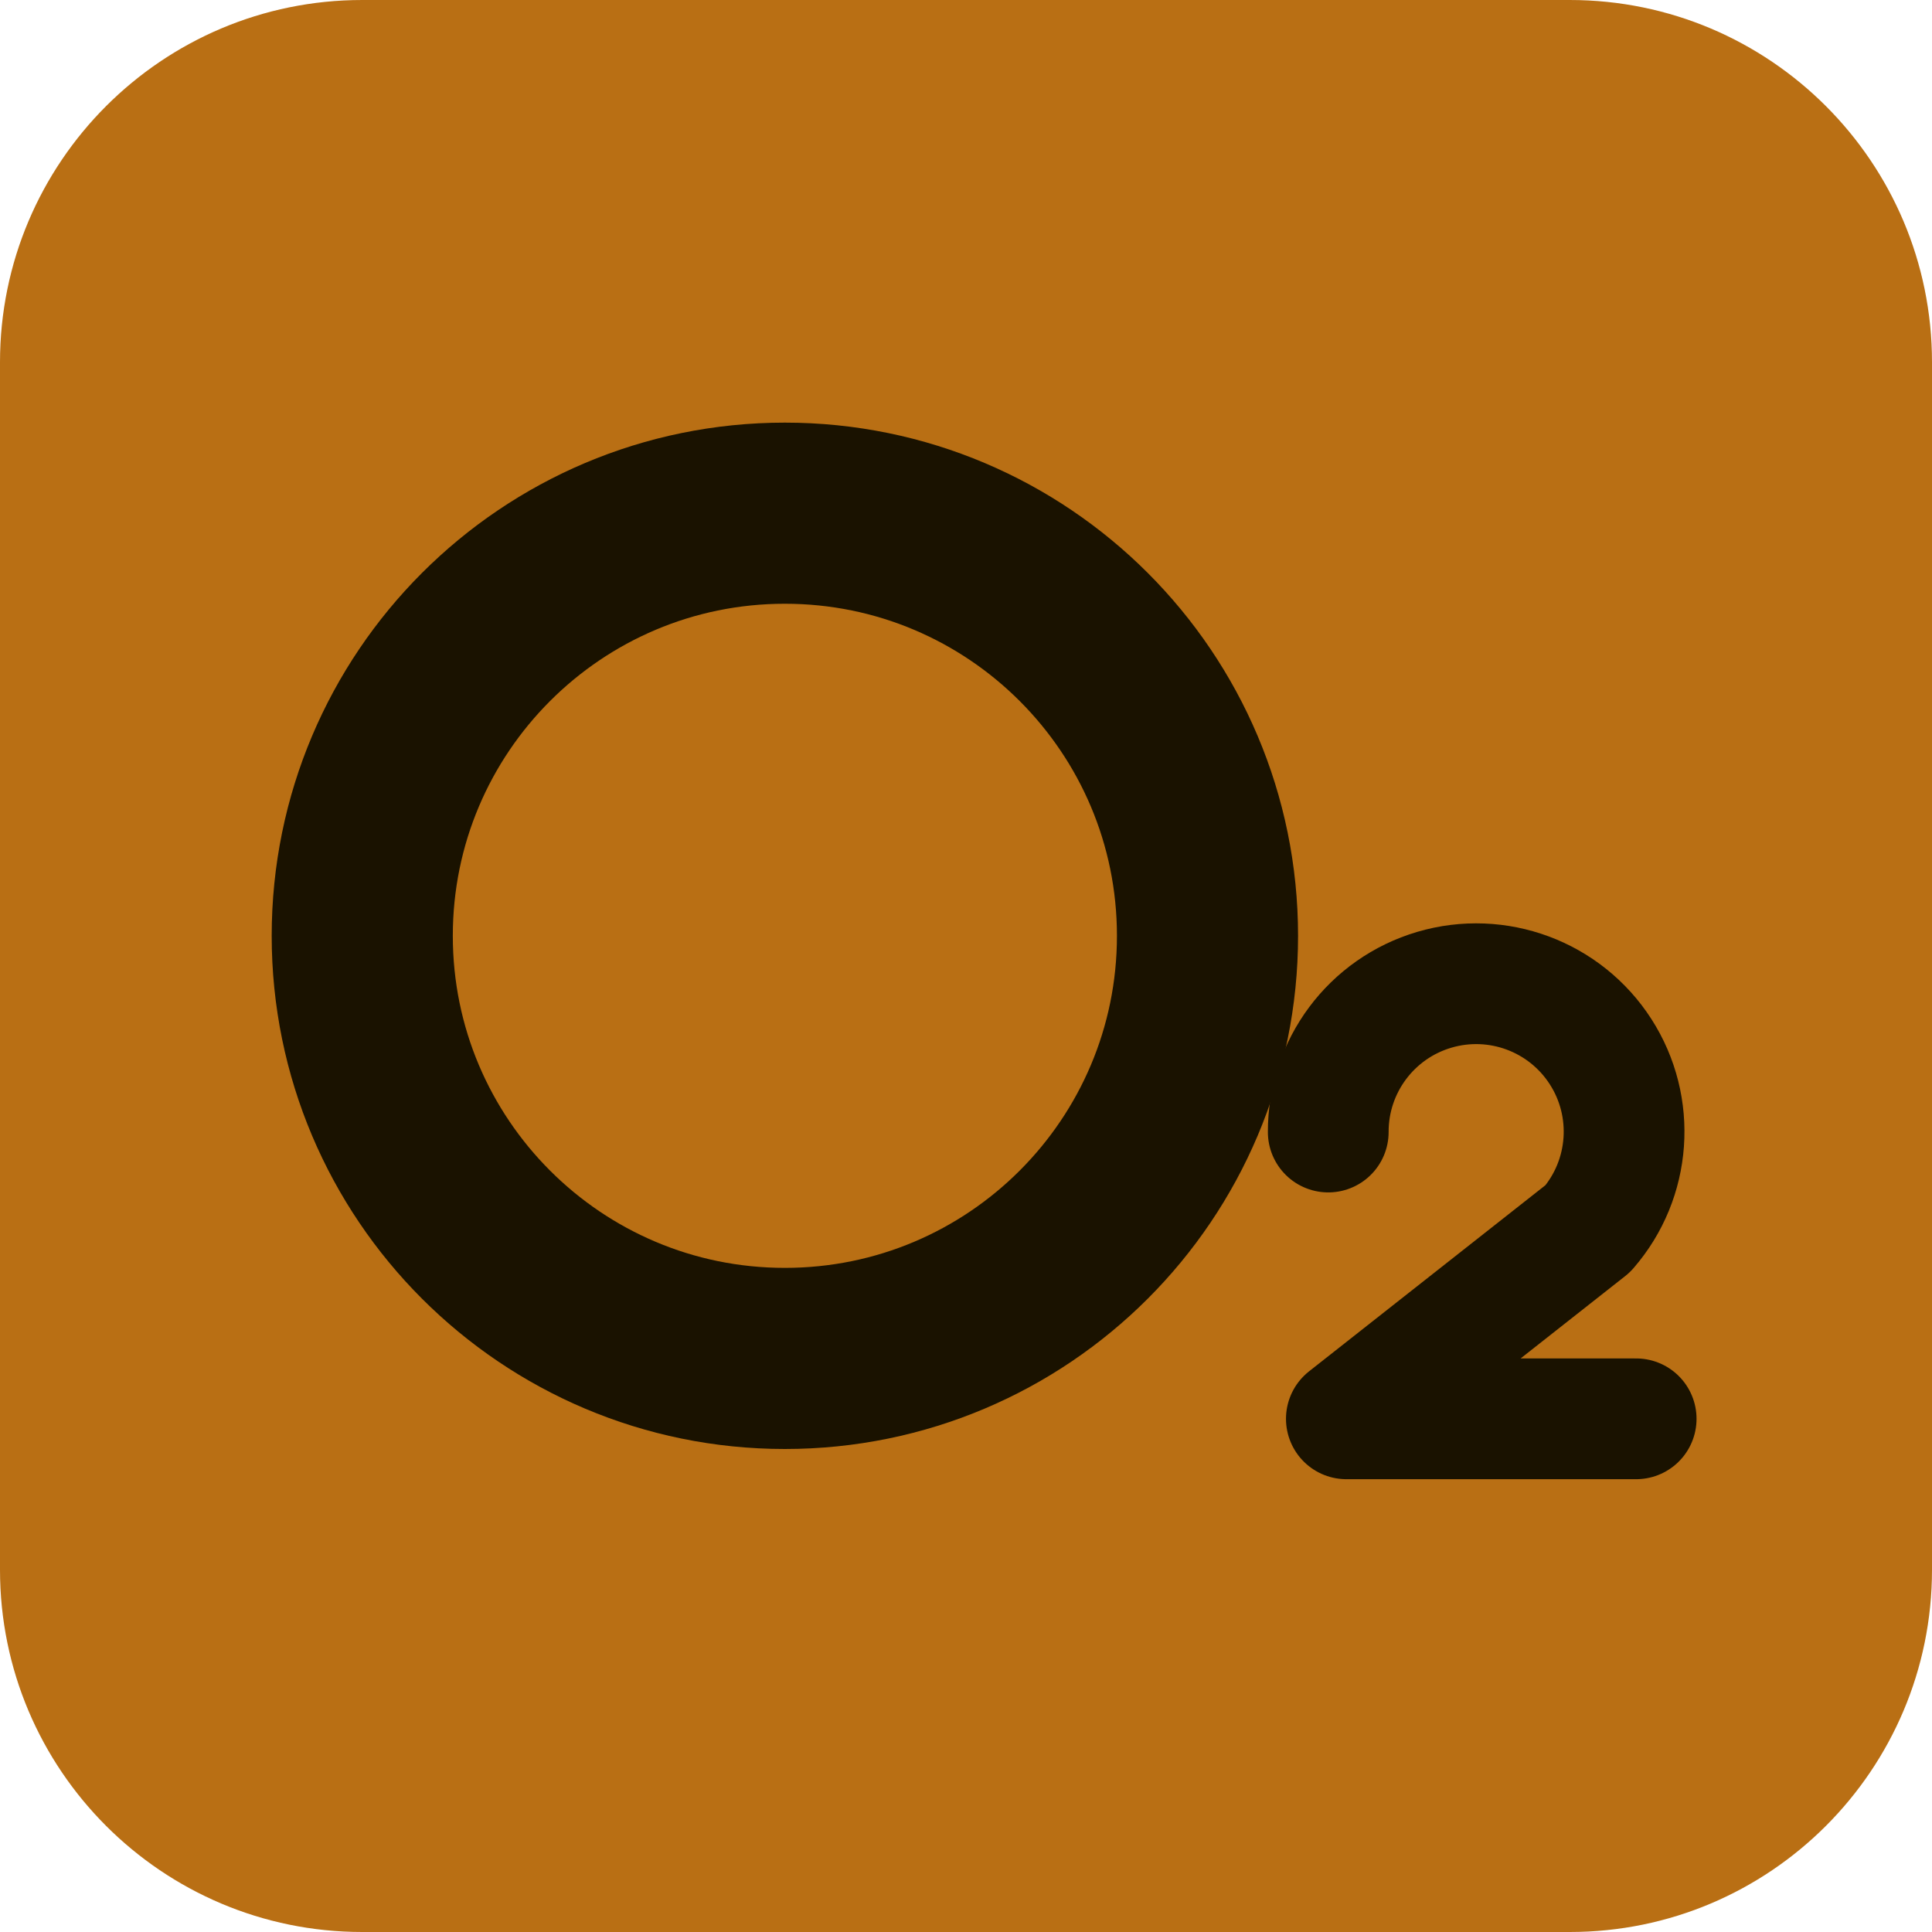
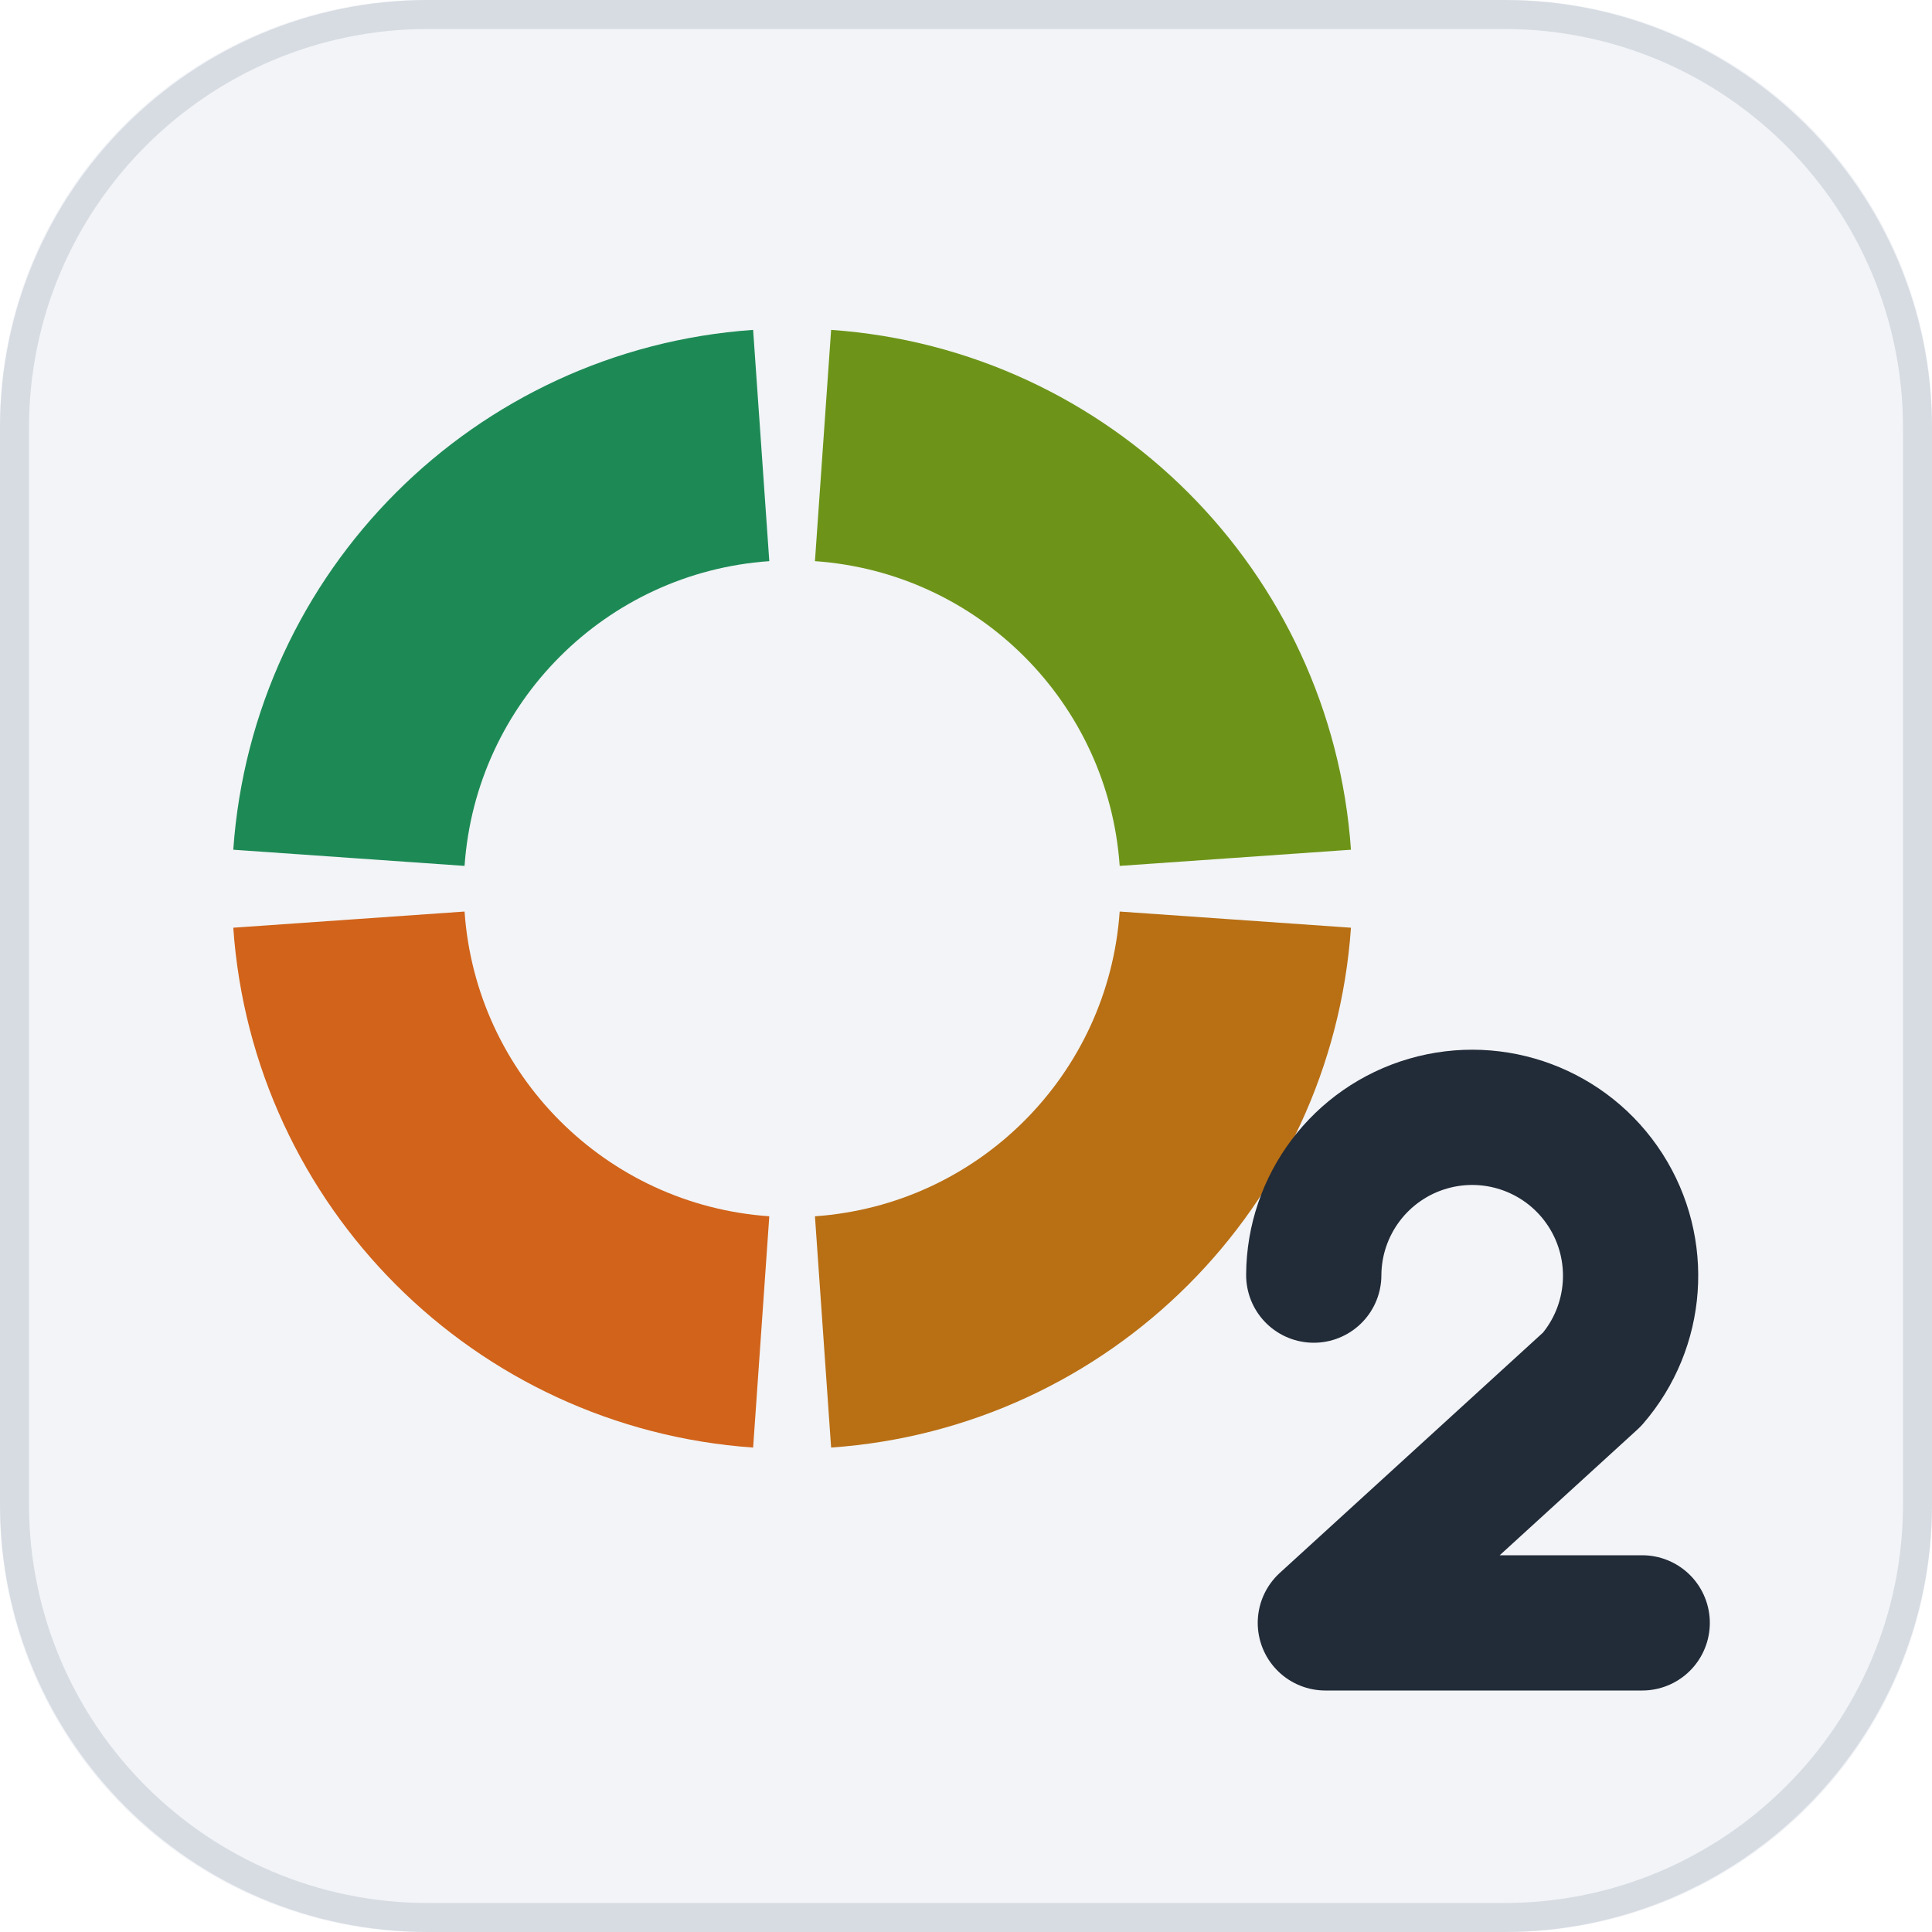
- <svg xmlns="http://www.w3.org/2000/svg" viewBox="0 0 64 64">
-   <rect width="64" height="64" rx="12" fill="#b96f14" />
-   <circle cx="26" cy="31" r="14" fill="none" stroke="#1a1200" stroke-width="6" />
-   <path d="M44 37.5a4.9 4.9 0 1 1 8.6 3.2L44.6 47h9.6" fill="none" stroke="#1a1200" stroke-width="4" stroke-linecap="round" stroke-linejoin="round" />
+ <svg xmlns="http://www.w3.org/2000/svg" viewBox="0 0 100 100" role="img" aria-label="EDS O2-Planung">
+   <rect width="100" height="100" rx="22" fill="#f2f4f7" />
+   <rect x=".75" y=".75" width="98.5" height="98.5" rx="21.4" fill="none" stroke="#d7dce3" stroke-width="1.5" />
+   <path d="M18.06 44.40A23 23 0 0 1 39.40 23.06" fill="none" stroke="#1d8a56" stroke-width="12" />
+   <path d="M42.60 23.06A23 23 0 0 1 63.94 44.40" fill="none" stroke="#6d9418" stroke-width="12" />
+   <path d="M63.94 47.60A23 23 0 0 1 42.60 68.94" fill="none" stroke="#b96f14" stroke-width="12" />
+   <path d="M39.40 68.94A23 23 0 0 1 18.06 47.60" fill="none" stroke="#d1631a" stroke-width="12" />
+   <path d="M68 66a8.2 8.2 0 1 1 14.4 5.4L68.6 84H85" fill="none" stroke="#222b38" stroke-width="7" stroke-linecap="round" stroke-linejoin="round" />
</svg>
